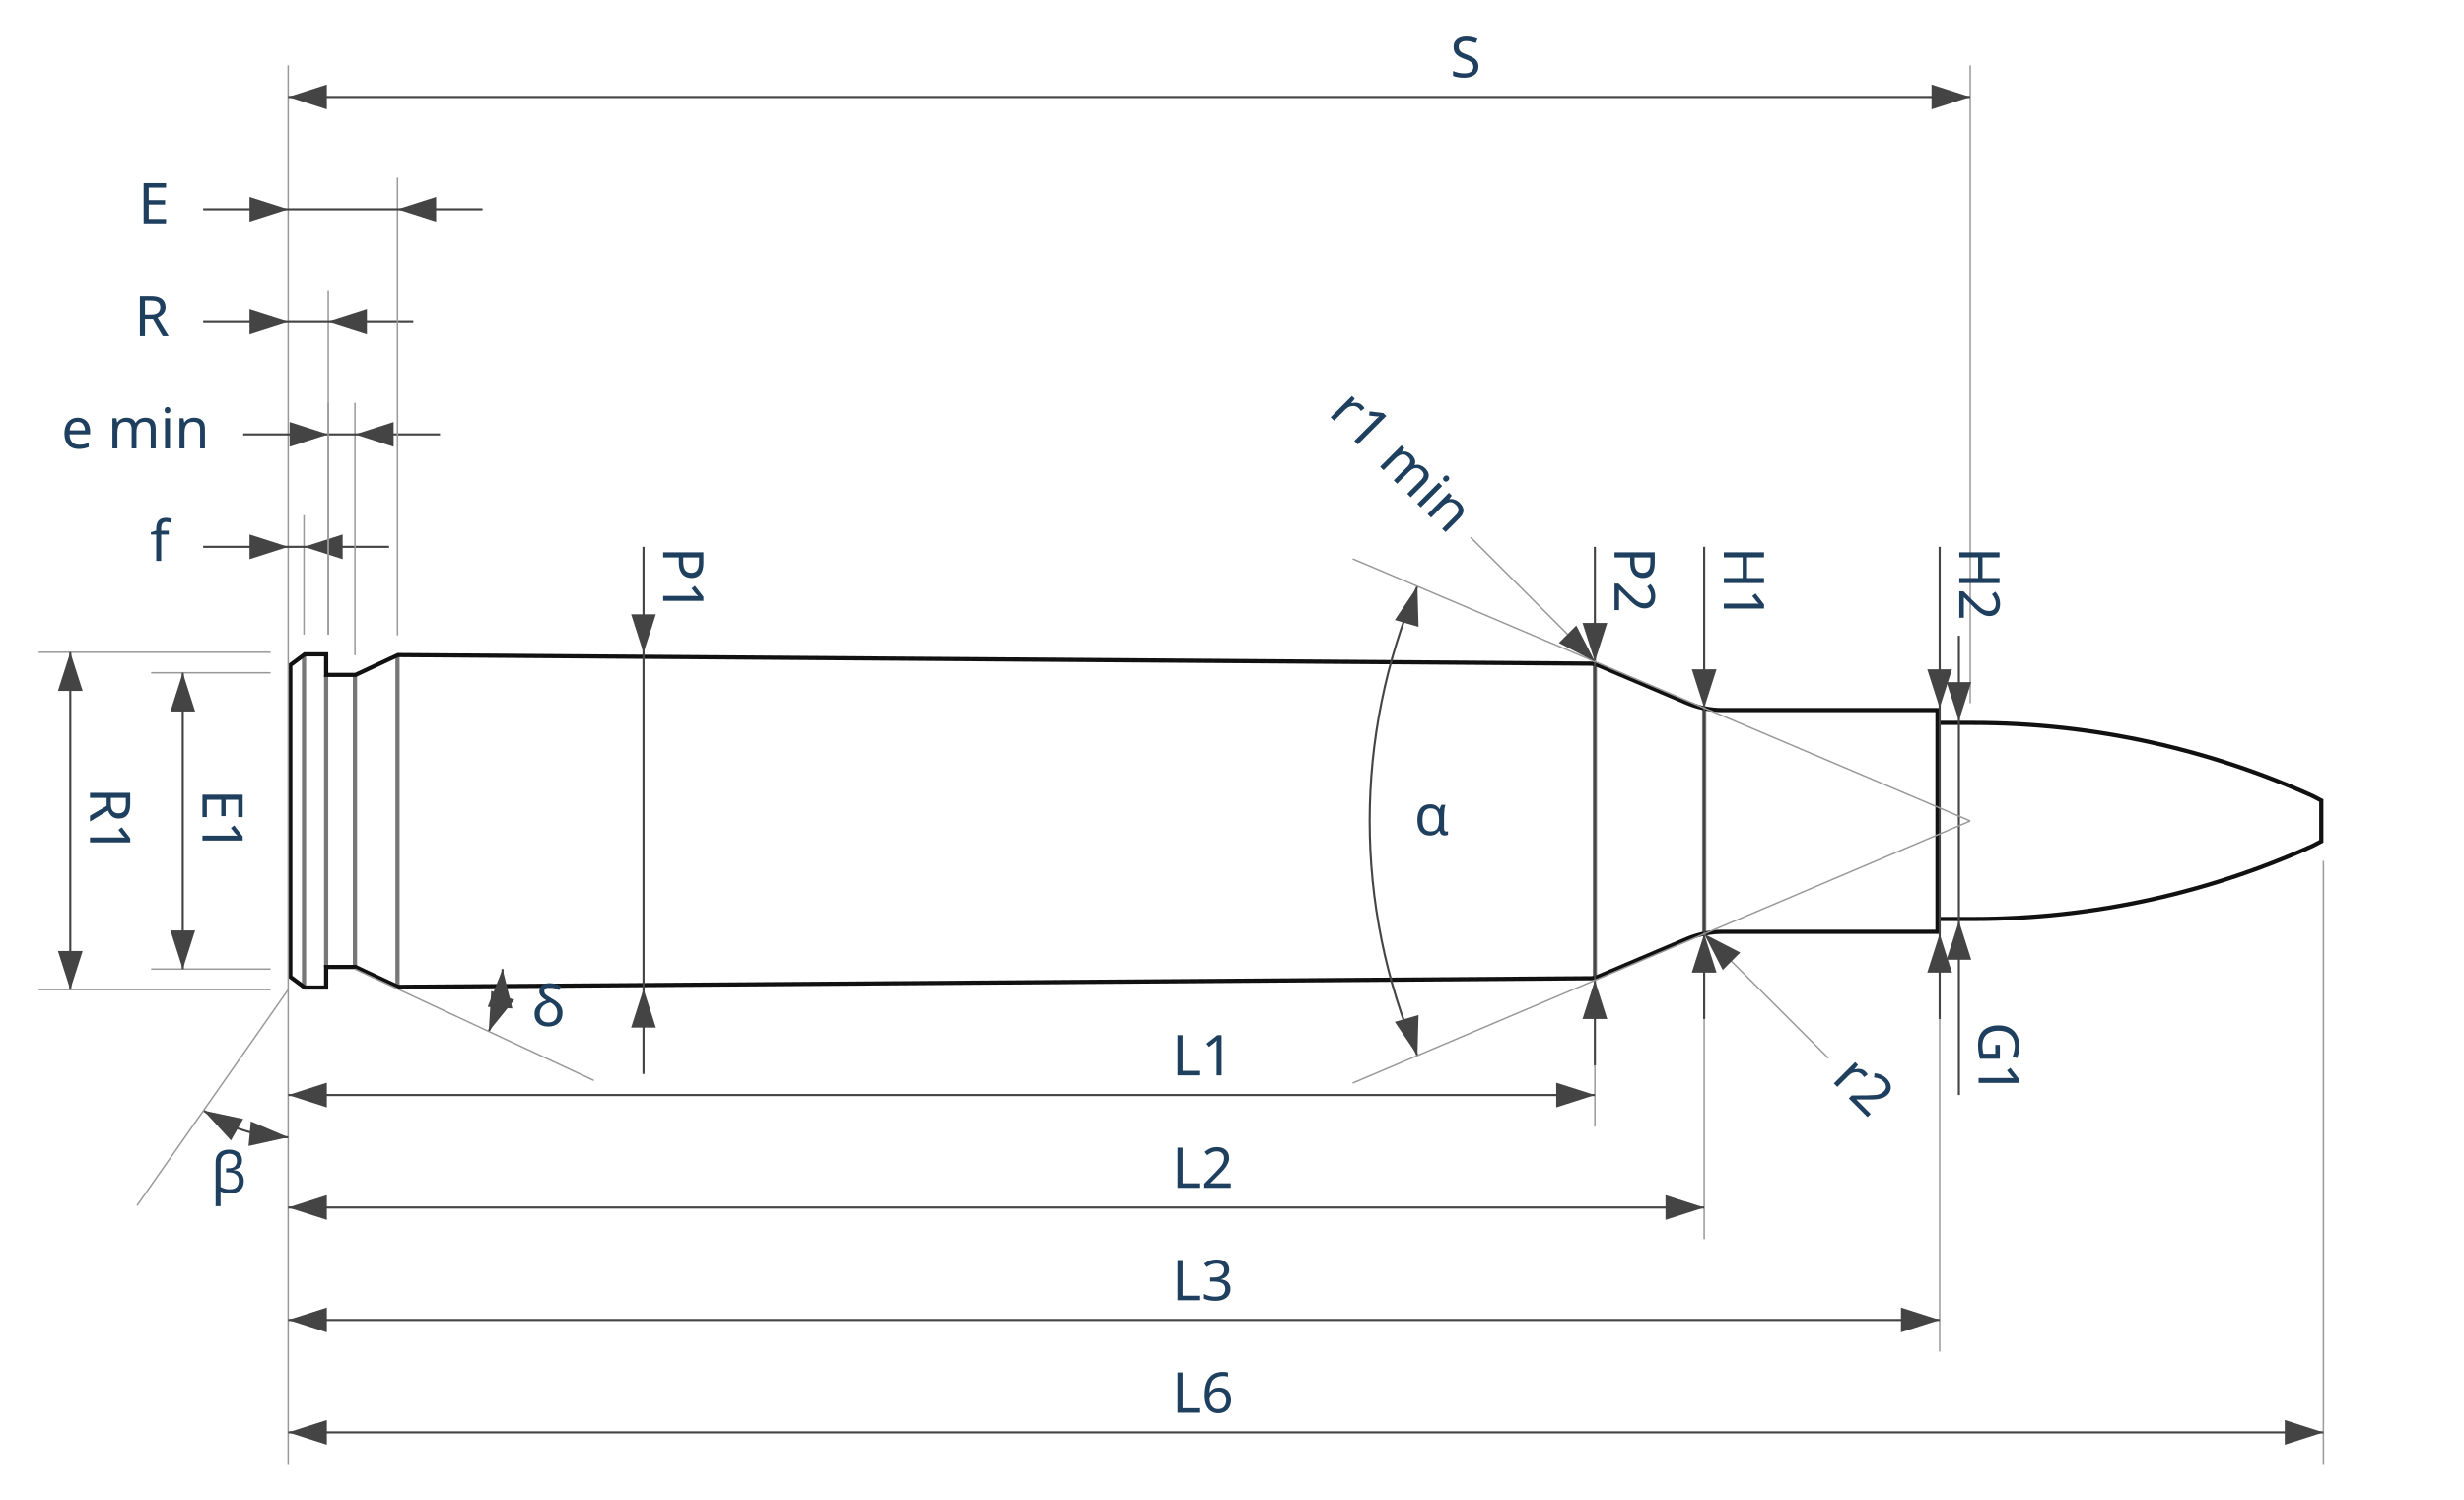
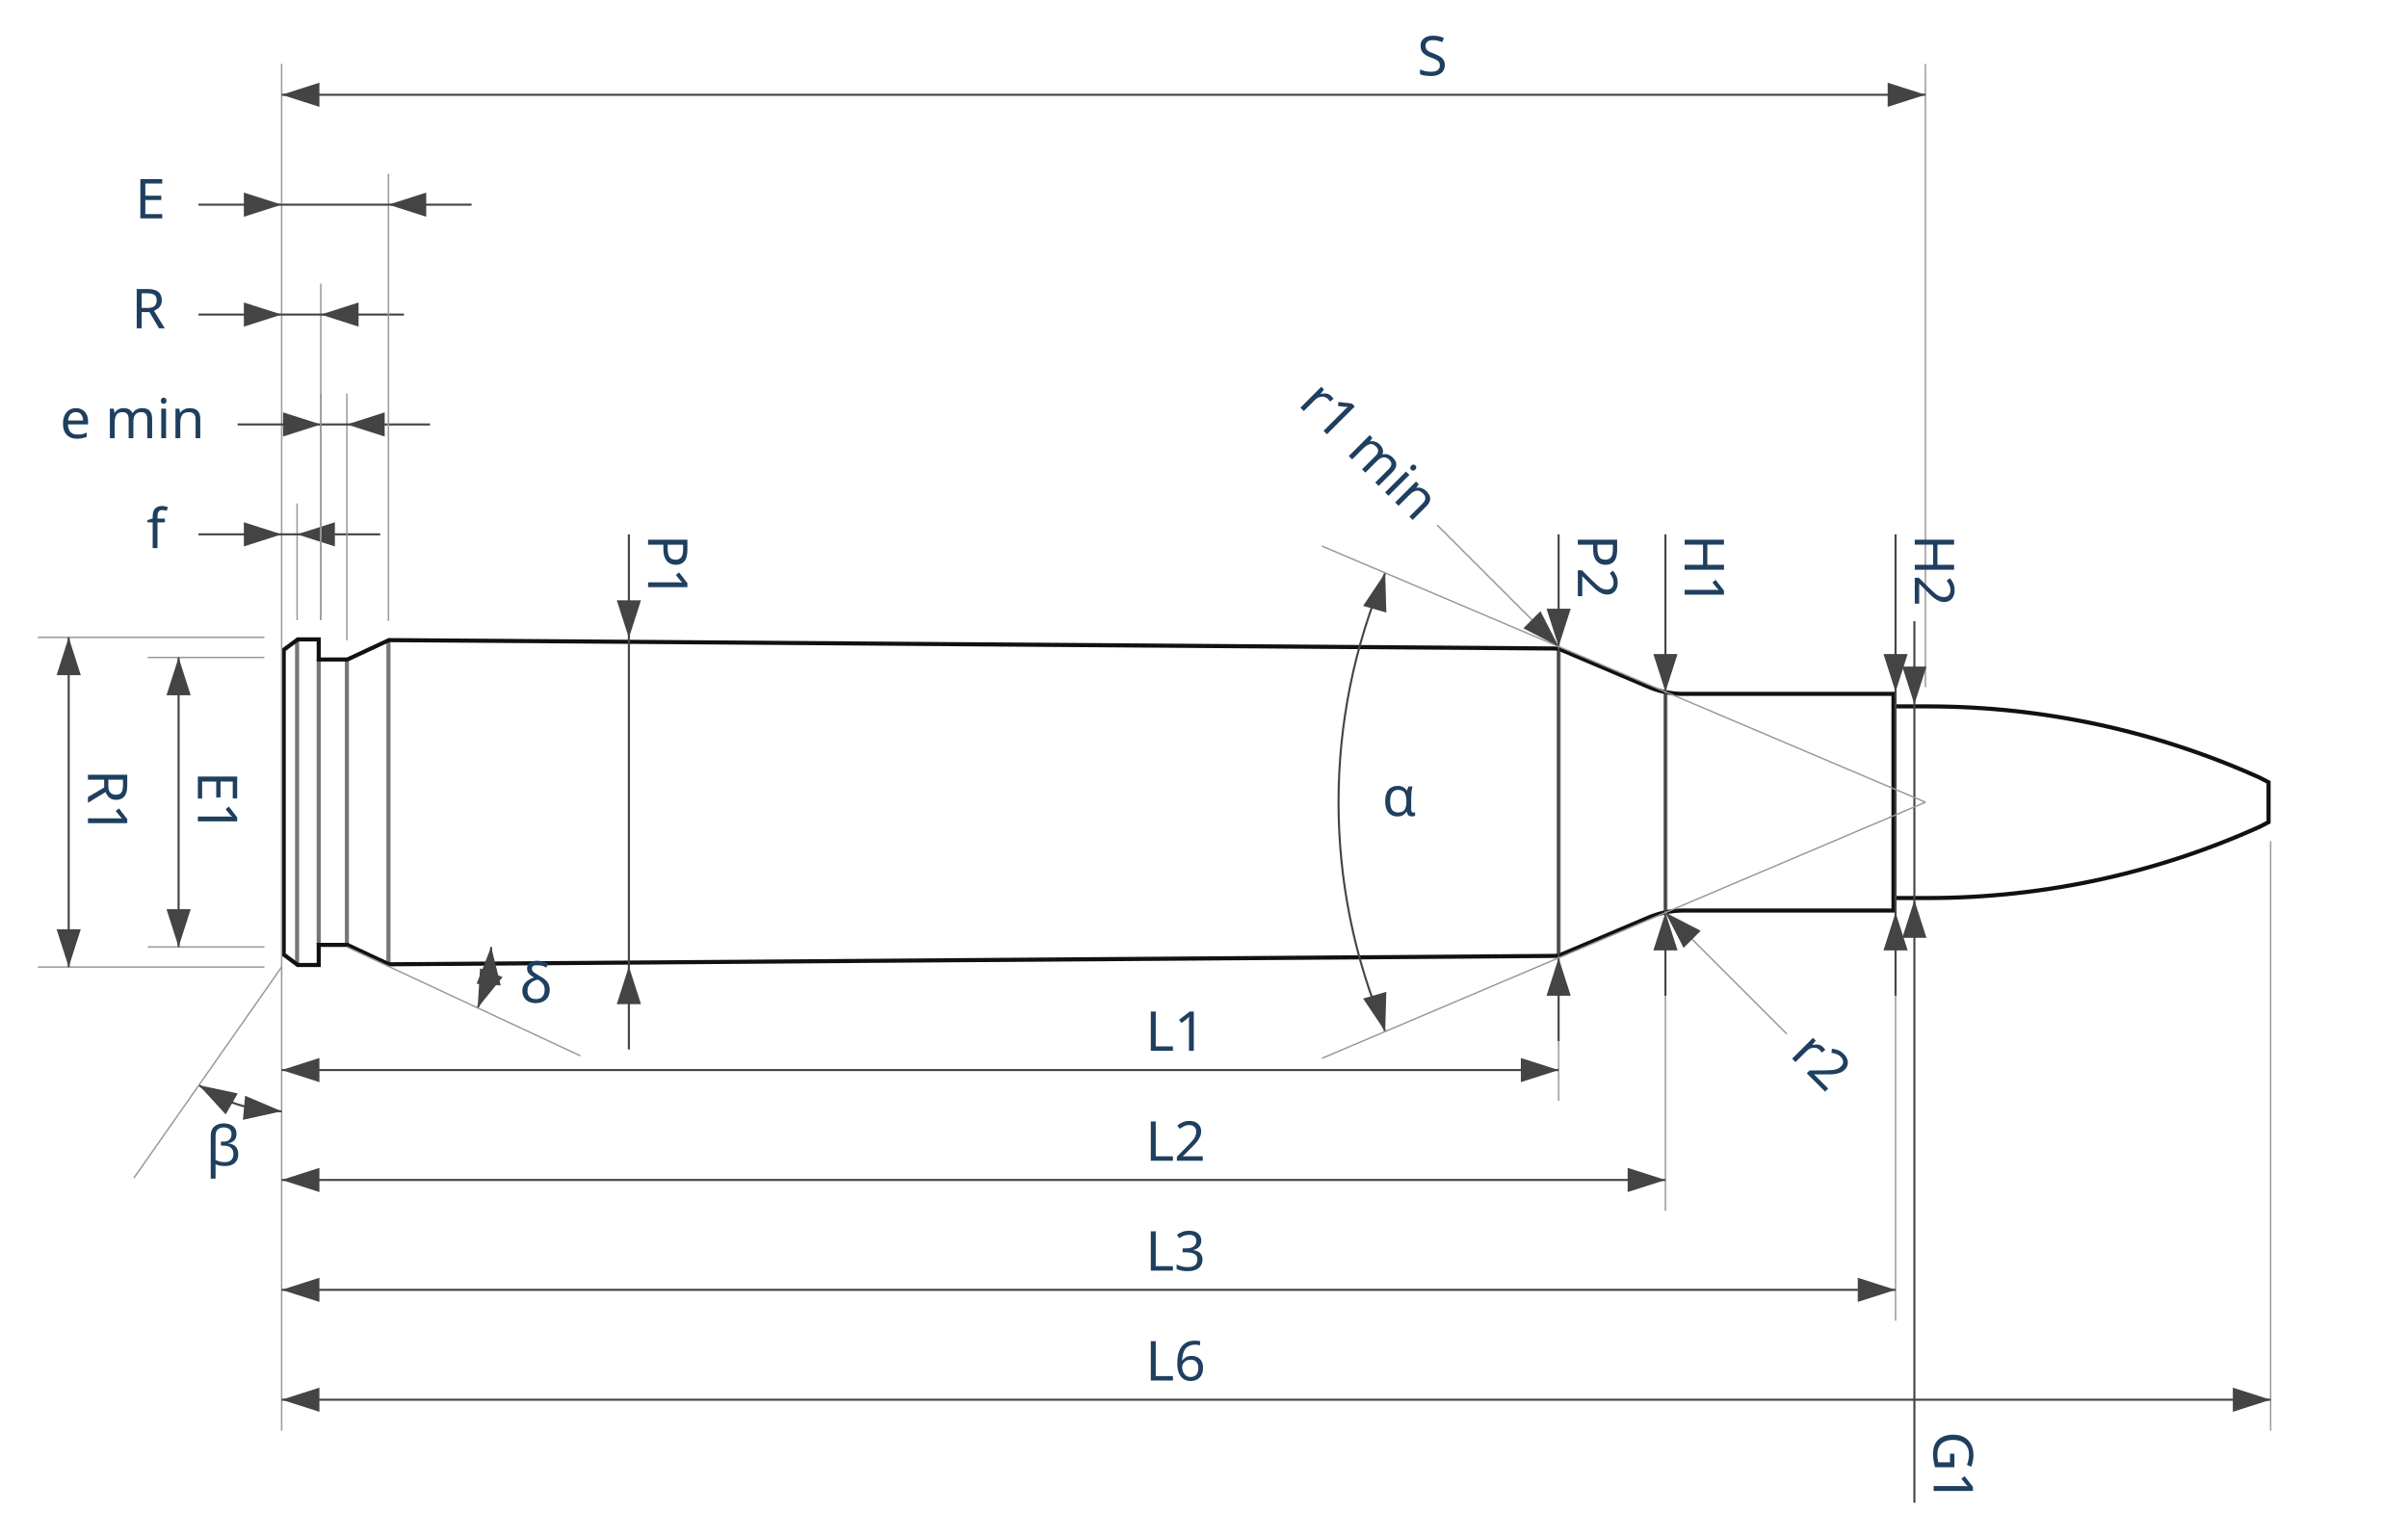
- <svg xmlns="http://www.w3.org/2000/svg" width="280.44" height="170.64" viewBox="0 0 280.44 170.64">
+ <svg xmlns="http://www.w3.org/2000/svg" width="280.44" height="179.04" viewBox="0 0 280.44 179.04">
  <defs>
    <clipPath id="contour-222_rem_mag">
      <path d="M32.8,111.38 L34.6,112.64 L37.36,112.64 L37.36,110.3 L40.4,110.3 L45.24,112.56 L181.009,111.584 L181.072,111.582 L181.135,111.58 L181.198,111.575 L181.261,111.569 L181.323,111.562 L181.386,111.553 L181.448,111.543 L181.51,111.531 L181.571,111.517 L181.633,111.502 L181.693,111.485 L181.754,111.467 L181.814,111.448 L181.873,111.427 L181.932,111.404 L181.991,111.38 L192.057,107.108 L192.293,107.011 L192.531,106.92 L192.772,106.836 L193.014,106.757 L193.259,106.684 L193.505,106.618 L193.752,106.558 L194.001,106.504 L194.252,106.456 L194.503,106.415 L194.756,106.38 L195.009,106.351 L195.263,106.329 L195.517,106.313 L195.772,106.303 L196.027,106.3 L220.76,106.3 L220.76,80.58 L196.027,80.58 L195.772,80.577 L195.517,80.567 L195.263,80.551 L195.009,80.529 L194.756,80.5 L194.503,80.465 L194.252,80.424 L194.001,80.376 L193.752,80.322 L193.505,80.262 L193.259,80.196 L193.014,80.123 L192.772,80.044 L192.531,79.96 L192.293,79.869 L192.057,79.772 L181.991,75.5 L181.932,75.476 L181.873,75.453 L181.814,75.432 L181.754,75.413 L181.693,75.395 L181.633,75.378 L181.571,75.363 L181.51,75.349 L181.448,75.337 L181.386,75.327 L181.323,75.318 L181.261,75.311 L181.198,75.305 L181.135,75.3 L181.072,75.298 L181.009,75.296 L45.24,74.32 L40.4,76.58 L37.36,76.58 L37.36,74.24 L34.6,74.24 L32.8,75.5 Z" />
    </clipPath>
    <clipPath id="bullet-222_rem_mag">
      <path d="M220.76,104.84 L224.552,104.84 L225.839,104.831 L227.126,104.805 L228.412,104.761 L229.698,104.699 L230.983,104.62 L232.266,104.524 L233.548,104.41 L234.828,104.278 L236.107,104.129 L237.383,103.962 L238.657,103.778 L239.928,103.577 L241.197,103.358 L242.462,103.122 L243.724,102.869 L244.982,102.598 L246.237,102.311 L247.487,102.006 L248.733,101.684 L249.975,101.345 L251.212,100.989 L252.444,100.617 L253.671,100.227 L254.892,99.821 L256.108,99.399 L257.318,98.959 L258.521,98.503 L259.719,98.031 L260.909,97.543 L262.093,97.038 L263.27,96.517 L264.44,95.98 L264.44,90.9 L263.27,90.363 L262.093,89.842 L260.909,89.337 L259.719,88.849 L258.521,88.377 L257.318,87.921 L256.108,87.481 L254.892,87.059 L253.671,86.653 L252.444,86.263 L251.212,85.891 L249.975,85.535 L248.733,85.196 L247.487,84.874 L246.237,84.569 L244.982,84.282 L243.724,84.011 L242.462,83.758 L241.197,83.522 L239.928,83.303 L238.657,83.102 L237.383,82.918 L236.107,82.751 L234.828,82.602 L233.548,82.47 L232.266,82.356 L230.983,82.26 L229.698,82.181 L228.412,82.119 L227.126,82.075 L225.839,82.049 L224.552,82.04 L220.76,82.04 Z" />
    </clipPath>
  </defs>
  <g clip-path="url(#contour-222_rem_mag)">
    <line x1="34.6" y1="74.536" x2="34.6" y2="112.344" stroke="#777" stroke-width="0.48" />
    <line x1="37.12" y1="76.82" x2="37.12" y2="110.06" stroke="#777" stroke-width="0.48" />
    <line x1="40.4" y1="76.82" x2="40.4" y2="110.06" stroke="#777" stroke-width="0.48" />
    <line x1="45.24" y1="74.585" x2="45.24" y2="112.295" stroke="#777" stroke-width="0.48" />
    <line x1="181.52" y1="75.598" x2="181.52" y2="111.282" stroke="#777" stroke-width="0.48" />
    <line x1="193.96" y1="80.612" x2="193.96" y2="106.268" stroke="#777" stroke-width="0.48" />
  </g>
  <g clip-path="url(#contour-222_rem_mag)">
    <path d="M33.04,111.183 L34.676,112.4 L37.12,112.4 L37.12,110.06 L40.453,110.06 L45.292,112.32 L181.006,111.344 L181.064,111.343 L181.121,111.34 L181.178,111.336 L181.235,111.331 L181.292,111.324 L181.349,111.316 L181.405,111.306 L181.461,111.295 L181.517,111.283 L181.572,111.27 L181.628,111.255 L181.682,111.238 L181.737,111.22 L181.791,111.201 L181.844,111.181 L181.898,111.159 L191.965,106.886 L192.205,106.788 L192.449,106.695 L192.695,106.608 L192.943,106.528 L193.193,106.453 L193.445,106.386 L193.699,106.324 L193.954,106.269 L194.21,106.22 L194.467,106.178 L194.726,106.142 L194.985,106.112 L195.245,106.089 L195.505,106.073 L195.766,106.063 L196.025,106.06 L220.52,106.06 L220.52,80.82 L196.025,80.82 L195.766,80.817 L195.505,80.807 L195.245,80.791 L194.985,80.768 L194.726,80.738 L194.467,80.702 L194.21,80.66 L193.954,80.611 L193.699,80.556 L193.445,80.494 L193.193,80.427 L192.943,80.352 L192.695,80.272 L192.449,80.185 L192.205,80.092 L191.965,79.994 L181.898,75.721 L181.844,75.699 L181.791,75.679 L181.737,75.66 L181.682,75.642 L181.628,75.625 L181.572,75.61 L181.517,75.597 L181.461,75.585 L181.405,75.574 L181.349,75.564 L181.292,75.556 L181.235,75.549 L181.178,75.544 L181.121,75.54 L181.064,75.537 L181.006,75.536 L45.292,74.56 L40.453,76.82 L37.12,76.82 L37.12,74.48 L34.676,74.48 L33.04,75.697 Z" fill="none" stroke="#111" stroke-width="0.48" />
  </g>
  <g clip-path="url(#bullet-222_rem_mag)">
    <path d="M220.76,104.6 L224.551,104.6 L225.836,104.591 L227.119,104.565 L228.402,104.521 L229.685,104.46 L230.966,104.381 L232.246,104.284 L233.525,104.171 L234.802,104.039 L236.077,103.891 L237.35,103.724 L238.621,103.541 L239.889,103.34 L241.154,103.122 L242.416,102.886 L243.675,102.634 L244.93,102.364 L246.181,102.077 L247.429,101.773 L248.672,101.452 L249.91,101.114 L251.144,100.759 L252.373,100.388 L253.597,99.999 L254.815,99.594 L256.027,99.172 L257.234,98.734 L258.435,98.279 L259.629,97.808 L260.817,97.321 L261.998,96.818 L263.172,96.298 L264.2,95.762 L264.2,91.118 L263.172,90.582 L261.998,90.062 L260.817,89.559 L259.629,89.072 L258.435,88.601 L257.234,88.146 L256.027,87.708 L254.815,87.286 L253.597,86.881 L252.373,86.492 L251.144,86.121 L249.91,85.766 L248.672,85.428 L247.429,85.107 L246.181,84.803 L244.93,84.516 L243.675,84.246 L242.416,83.994 L241.154,83.758 L239.889,83.54 L238.621,83.339 L237.35,83.156 L236.077,82.989 L234.802,82.841 L233.525,82.709 L232.246,82.596 L230.966,82.499 L229.685,82.42 L228.402,82.359 L227.119,82.315 L225.836,82.289 L224.551,82.28 L220.76,82.28" fill="none" stroke="#111" stroke-width="0.48" />
  </g>
  <line x1="32.800" y1="7.440" x2="32.800" y2="166.640" stroke="#999" stroke-width="0.168" />
  <line x1="181.520" y1="113.528" x2="181.520" y2="128.240" stroke="#999" stroke-width="0.168" />
  <line x1="32.800" y1="124.640" x2="181.520" y2="124.640" stroke="#444" stroke-width="0.24" />
  <path d="M32.800,124.640 L37.200,123.232 L37.200,126.048 Z" fill="#444" />
  <path d="M181.520,124.640 L177.120,126.048 L177.120,123.232 Z" fill="#444" />
  <text x="136.904" y="122.400" font-size="6.4" text-anchor="middle" fill="#1f3f5f" font-family="sans-serif">L1</text>
  <line x1="193.960" y1="108.513" x2="193.960" y2="141.040" stroke="#999" stroke-width="0.168" />
  <line x1="32.800" y1="137.440" x2="193.960" y2="137.440" stroke="#444" stroke-width="0.24" />
  <path d="M32.800,137.440 L37.200,136.032 L37.200,138.848 Z" fill="#444" />
  <path d="M193.960,137.440 L189.560,138.848 L189.560,136.032 Z" fill="#444" />
  <text x="136.904" y="135.200" font-size="6.4" text-anchor="middle" fill="#1f3f5f" font-family="sans-serif">L2</text>
  <line x1="220.760" y1="108.300" x2="220.760" y2="153.840" stroke="#999" stroke-width="0.168" />
  <line x1="32.800" y1="150.240" x2="220.760" y2="150.240" stroke="#444" stroke-width="0.24" />
  <path d="M32.800,150.240 L37.200,148.832 L37.200,151.648 Z" fill="#444" />
  <path d="M220.760,150.240 L216.360,151.648 L216.360,148.832 Z" fill="#444" />
  <text x="136.904" y="148.000" font-size="6.4" text-anchor="middle" fill="#1f3f5f" font-family="sans-serif">L3</text>
  <line x1="264.440" y1="97.980" x2="264.440" y2="166.640" stroke="#999" stroke-width="0.168" />
  <line x1="32.800" y1="163.040" x2="264.440" y2="163.040" stroke="#444" stroke-width="0.24" />
  <path d="M32.800,163.040 L37.200,161.632 L37.200,164.448 Z" fill="#444" />
  <path d="M264.440,163.040 L260.040,164.448 L260.040,161.632 Z" fill="#444" />
  <text x="136.904" y="160.800" font-size="6.4" text-anchor="middle" fill="#1f3f5f" font-family="sans-serif">L6</text>
  <line x1="224.240" y1="80.040" x2="224.240" y2="7.440" stroke="#999" stroke-width="0.168" />
  <line x1="32.800" y1="11.040" x2="224.240" y2="11.040" stroke="#444" stroke-width="0.24" />
  <path d="M32.800,11.040 L37.200,9.632 L37.200,12.448 Z" fill="#444" />
  <path d="M224.240,11.040 L219.840,12.448 L219.840,9.632 Z" fill="#444" />
  <text x="166.808" y="8.800" font-size="6.4" text-anchor="middle" fill="#1f3f5f" font-family="sans-serif">S</text>
  <line x1="34.600" y1="72.240" x2="34.600" y2="58.640" stroke="#999" stroke-width="0.168" />
  <line x1="23.120" y1="62.240" x2="44.280" y2="62.240" stroke="#444" stroke-width="0.24" />
  <path d="M32.800,62.240 L28.400,63.648 L28.400,60.832 Z" fill="#444" />
  <path d="M34.600,62.240 L39.000,60.832 L39.000,63.648 Z" fill="#444" />
  <text x="19.280" y="63.840" font-size="6.4" text-anchor="end" fill="#1f3f5f" font-family="sans-serif">f</text>
  <line x1="37.360" y1="72.240" x2="37.360" y2="45.840" stroke="#999" stroke-width="0.168" />
  <line x1="40.400" y1="74.580" x2="40.400" y2="45.840" stroke="#999" stroke-width="0.168" />
  <line x1="27.680" y1="49.440" x2="50.080" y2="49.440" stroke="#444" stroke-width="0.24" />
  <path d="M37.360,49.440 L32.960,50.848 L32.960,48.032 Z" fill="#444" />
  <path d="M40.400,49.440 L44.800,48.032 L44.800,50.848 Z" fill="#444" />
  <text x="23.840" y="51.040" font-size="6.4" text-anchor="end" fill="#1f3f5f" font-family="sans-serif">e min</text>
  <line x1="37.360" y1="72.240" x2="37.360" y2="33.040" stroke="#999" stroke-width="0.168" />
  <line x1="23.120" y1="36.640" x2="47.040" y2="36.640" stroke="#444" stroke-width="0.24" />
  <path d="M32.800,36.640 L28.400,38.048 L28.400,35.232 Z" fill="#444" />
  <path d="M37.360,36.640 L41.760,35.232 L41.760,38.048 Z" fill="#444" />
  <text x="19.280" y="38.240" font-size="6.4" text-anchor="end" fill="#1f3f5f" font-family="sans-serif">R</text>
  <line x1="45.240" y1="72.320" x2="45.240" y2="20.240" stroke="#999" stroke-width="0.168" />
  <line x1="23.120" y1="23.840" x2="54.920" y2="23.840" stroke="#444" stroke-width="0.24" />
  <path d="M32.800,23.840 L28.400,25.248 L28.400,22.432 Z" fill="#444" />
  <path d="M45.240,23.840 L49.640,22.432 L49.640,25.248 Z" fill="#444" />
  <text x="19.280" y="25.440" font-size="6.4" text-anchor="end" fill="#1f3f5f" font-family="sans-serif">E</text>
  <line x1="73.240" y1="62.240" x2="73.240" y2="122.240" stroke="#444" stroke-width="0.24" />
  <path d="M73.240,74.320 L71.832,69.920 L74.648,69.920 Z" fill="#444" />
  <path d="M73.240,112.560 L74.648,116.960 L71.832,116.960 Z" fill="#444" />
  <text x="75.480" y="62.240" font-size="6.4" text-anchor="start" fill="#1f3f5f" font-family="sans-serif" transform="rotate(90 75.480 62.240)">P1</text>
  <line x1="181.520" y1="62.240" x2="181.520" y2="121.260" stroke="#444" stroke-width="0.24" />
  <path d="M181.520,75.300 L180.112,70.900 L182.928,70.900 Z" fill="#444" />
  <path d="M181.520,111.580 L182.928,115.980 L180.112,115.980 Z" fill="#444" />
  <text x="183.760" y="62.240" font-size="6.4" text-anchor="start" fill="#1f3f5f" font-family="sans-serif" transform="rotate(90 183.760 62.240)">P2</text>
  <line x1="193.960" y1="62.240" x2="193.960" y2="115.980" stroke="#444" stroke-width="0.24" />
  <path d="M193.960,80.580 L192.552,76.180 L195.368,76.180 Z" fill="#444" />
  <path d="M193.960,106.300 L195.368,110.700 L192.552,110.700 Z" fill="#444" />
  <text x="196.200" y="62.240" font-size="6.4" text-anchor="start" fill="#1f3f5f" font-family="sans-serif" transform="rotate(90 196.200 62.240)">H1</text>
  <line x1="220.760" y1="62.240" x2="220.760" y2="115.980" stroke="#444" stroke-width="0.24" />
  <path d="M220.760,80.580 L219.352,76.180 L222.168,76.180 Z" fill="#444" />
  <path d="M220.760,106.300 L222.168,110.700 L219.352,110.700 Z" fill="#444" />
  <text x="223.000" y="62.240" font-size="6.4" text-anchor="start" fill="#1f3f5f" font-family="sans-serif" transform="rotate(90 223.000 62.240)">H2</text>
-   <line x1="222.952" y1="72.360" x2="222.952" y2="124.640" stroke="#444" stroke-width="0.24" />
+   <line x1="222.952" y1="72.360" x2="222.952" y2="175.040" stroke="#444" stroke-width="0.24" />
  <path d="M222.952,82.040 L221.544,77.640 L224.360,77.640 Z" fill="#444" />
  <path d="M222.952,104.840 L224.360,109.240 L221.544,109.240 Z" fill="#444" />
-   <text x="225.192" y="124.640" font-size="6.4" text-anchor="end" fill="#1f3f5f" font-family="sans-serif" transform="rotate(90 225.192 124.640)">G1</text>
+   <text x="225.192" y="175.040" font-size="6.4" text-anchor="end" fill="#1f3f5f" font-family="sans-serif" transform="rotate(90 225.192 175.040)">G1</text>
  <line x1="30.800" y1="76.580" x2="17.200" y2="76.580" stroke="#999" stroke-width="0.168" />
  <line x1="30.800" y1="110.300" x2="17.200" y2="110.300" stroke="#999" stroke-width="0.168" />
  <line x1="20.800" y1="76.580" x2="20.800" y2="110.300" stroke="#444" stroke-width="0.24" />
  <path d="M20.800,76.580 L22.208,80.980 L19.392,80.980 Z" fill="#444" />
  <path d="M20.800,110.300 L19.392,105.900 L22.208,105.900 Z" fill="#444" />
  <text x="23.040" y="93.440" font-size="6.4" text-anchor="middle" fill="#1f3f5f" font-family="sans-serif" transform="rotate(90 23.040 93.440)">E1</text>
  <line x1="30.800" y1="74.240" x2="4.400" y2="74.240" stroke="#999" stroke-width="0.168" />
  <line x1="30.800" y1="112.640" x2="4.400" y2="112.640" stroke="#999" stroke-width="0.168" />
  <line x1="8.000" y1="74.240" x2="8.000" y2="112.640" stroke="#444" stroke-width="0.24" />
  <path d="M8.000,74.240 L9.408,78.640 L6.592,78.640 Z" fill="#444" />
  <path d="M8.000,112.640 L6.592,108.240 L9.408,108.240 Z" fill="#444" />
  <text x="10.240" y="93.440" font-size="6.4" text-anchor="middle" fill="#1f3f5f" font-family="sans-serif" transform="rotate(90 10.240 93.440)">R1</text>
  <path d="M161.322,66.733 A68.352,68.352 0 0 0 161.322,120.147" fill="none" stroke="#444" stroke-width="0.24" />
  <path d="M161.322,66.733 L161.454,71.351 L158.749,70.570 Z" fill="#444" />
  <path d="M161.322,120.147 L158.749,116.310 L161.454,115.529 Z" fill="#444" />
  <line x1="224.240" y1="93.440" x2="153.958" y2="63.607" stroke="#999" stroke-width="0.168" />
  <line x1="224.240" y1="93.440" x2="153.958" y2="123.273" stroke="#999" stroke-width="0.168" />
  <text x="162.928" y="95.040" font-size="6.4" text-anchor="middle" fill="#1f3f5f" font-family="sans-serif">α</text>
  <path d="M32.800,129.440 A16.800,16.800 0 0 1 23.164,126.402" fill="none" stroke="#444" stroke-width="0.24" />
  <path d="M32.800,129.440 L28.290,130.439 L28.547,127.635 Z" fill="#444" />
  <path d="M23.164,126.402 L27.683,127.363 L26.285,129.808 Z" fill="#444" />
  <line x1="32.800" y1="112.640" x2="15.593" y2="137.215" stroke="#999" stroke-width="0.168" />
  <text x="26.016" y="135.756" font-size="6.4" text-anchor="middle" fill="#1f3f5f" font-family="sans-serif">β</text>
  <path d="M57.200,110.300 A16.800,16.800 0 0 1 55.626,117.400" fill="none" stroke="#444" stroke-width="0.24" />
  <path d="M57.200,110.300 L58.317,114.783 L55.507,114.598 Z" fill="#444" />
  <path d="M55.626,117.400 L55.908,112.789 L58.533,113.809 Z" fill="#444" />
  <line x1="40.400" y1="110.300" x2="67.589" y2="122.979" stroke="#999" stroke-width="0.168" />
  <text x="62.425" y="116.783" font-size="6.4" text-anchor="middle" fill="#1f3f5f" font-family="sans-serif">δ</text>
  <line x1="181.520" y1="75.300" x2="167.378" y2="61.158" stroke="#999" stroke-width="0.168" />
  <path d="M181.520,75.300 L177.413,73.184 L179.404,71.193 Z" fill="#444" />
  <text x="164.889" y="60.932" font-size="6.4" text-anchor="end" fill="#1f3f5f" font-family="sans-serif" transform="rotate(45 164.889 60.932)">r1 min</text>
  <line x1="193.960" y1="106.300" x2="208.102" y2="120.442" stroke="#999" stroke-width="0.168" />
  <path d="M193.960,106.300 L198.067,108.416 L196.076,110.407 Z" fill="#444" />
  <text x="208.328" y="122.931" font-size="6.4" text-anchor="start" fill="#1f3f5f" font-family="sans-serif" transform="rotate(45 208.328 122.931)">r2</text>
</svg>
